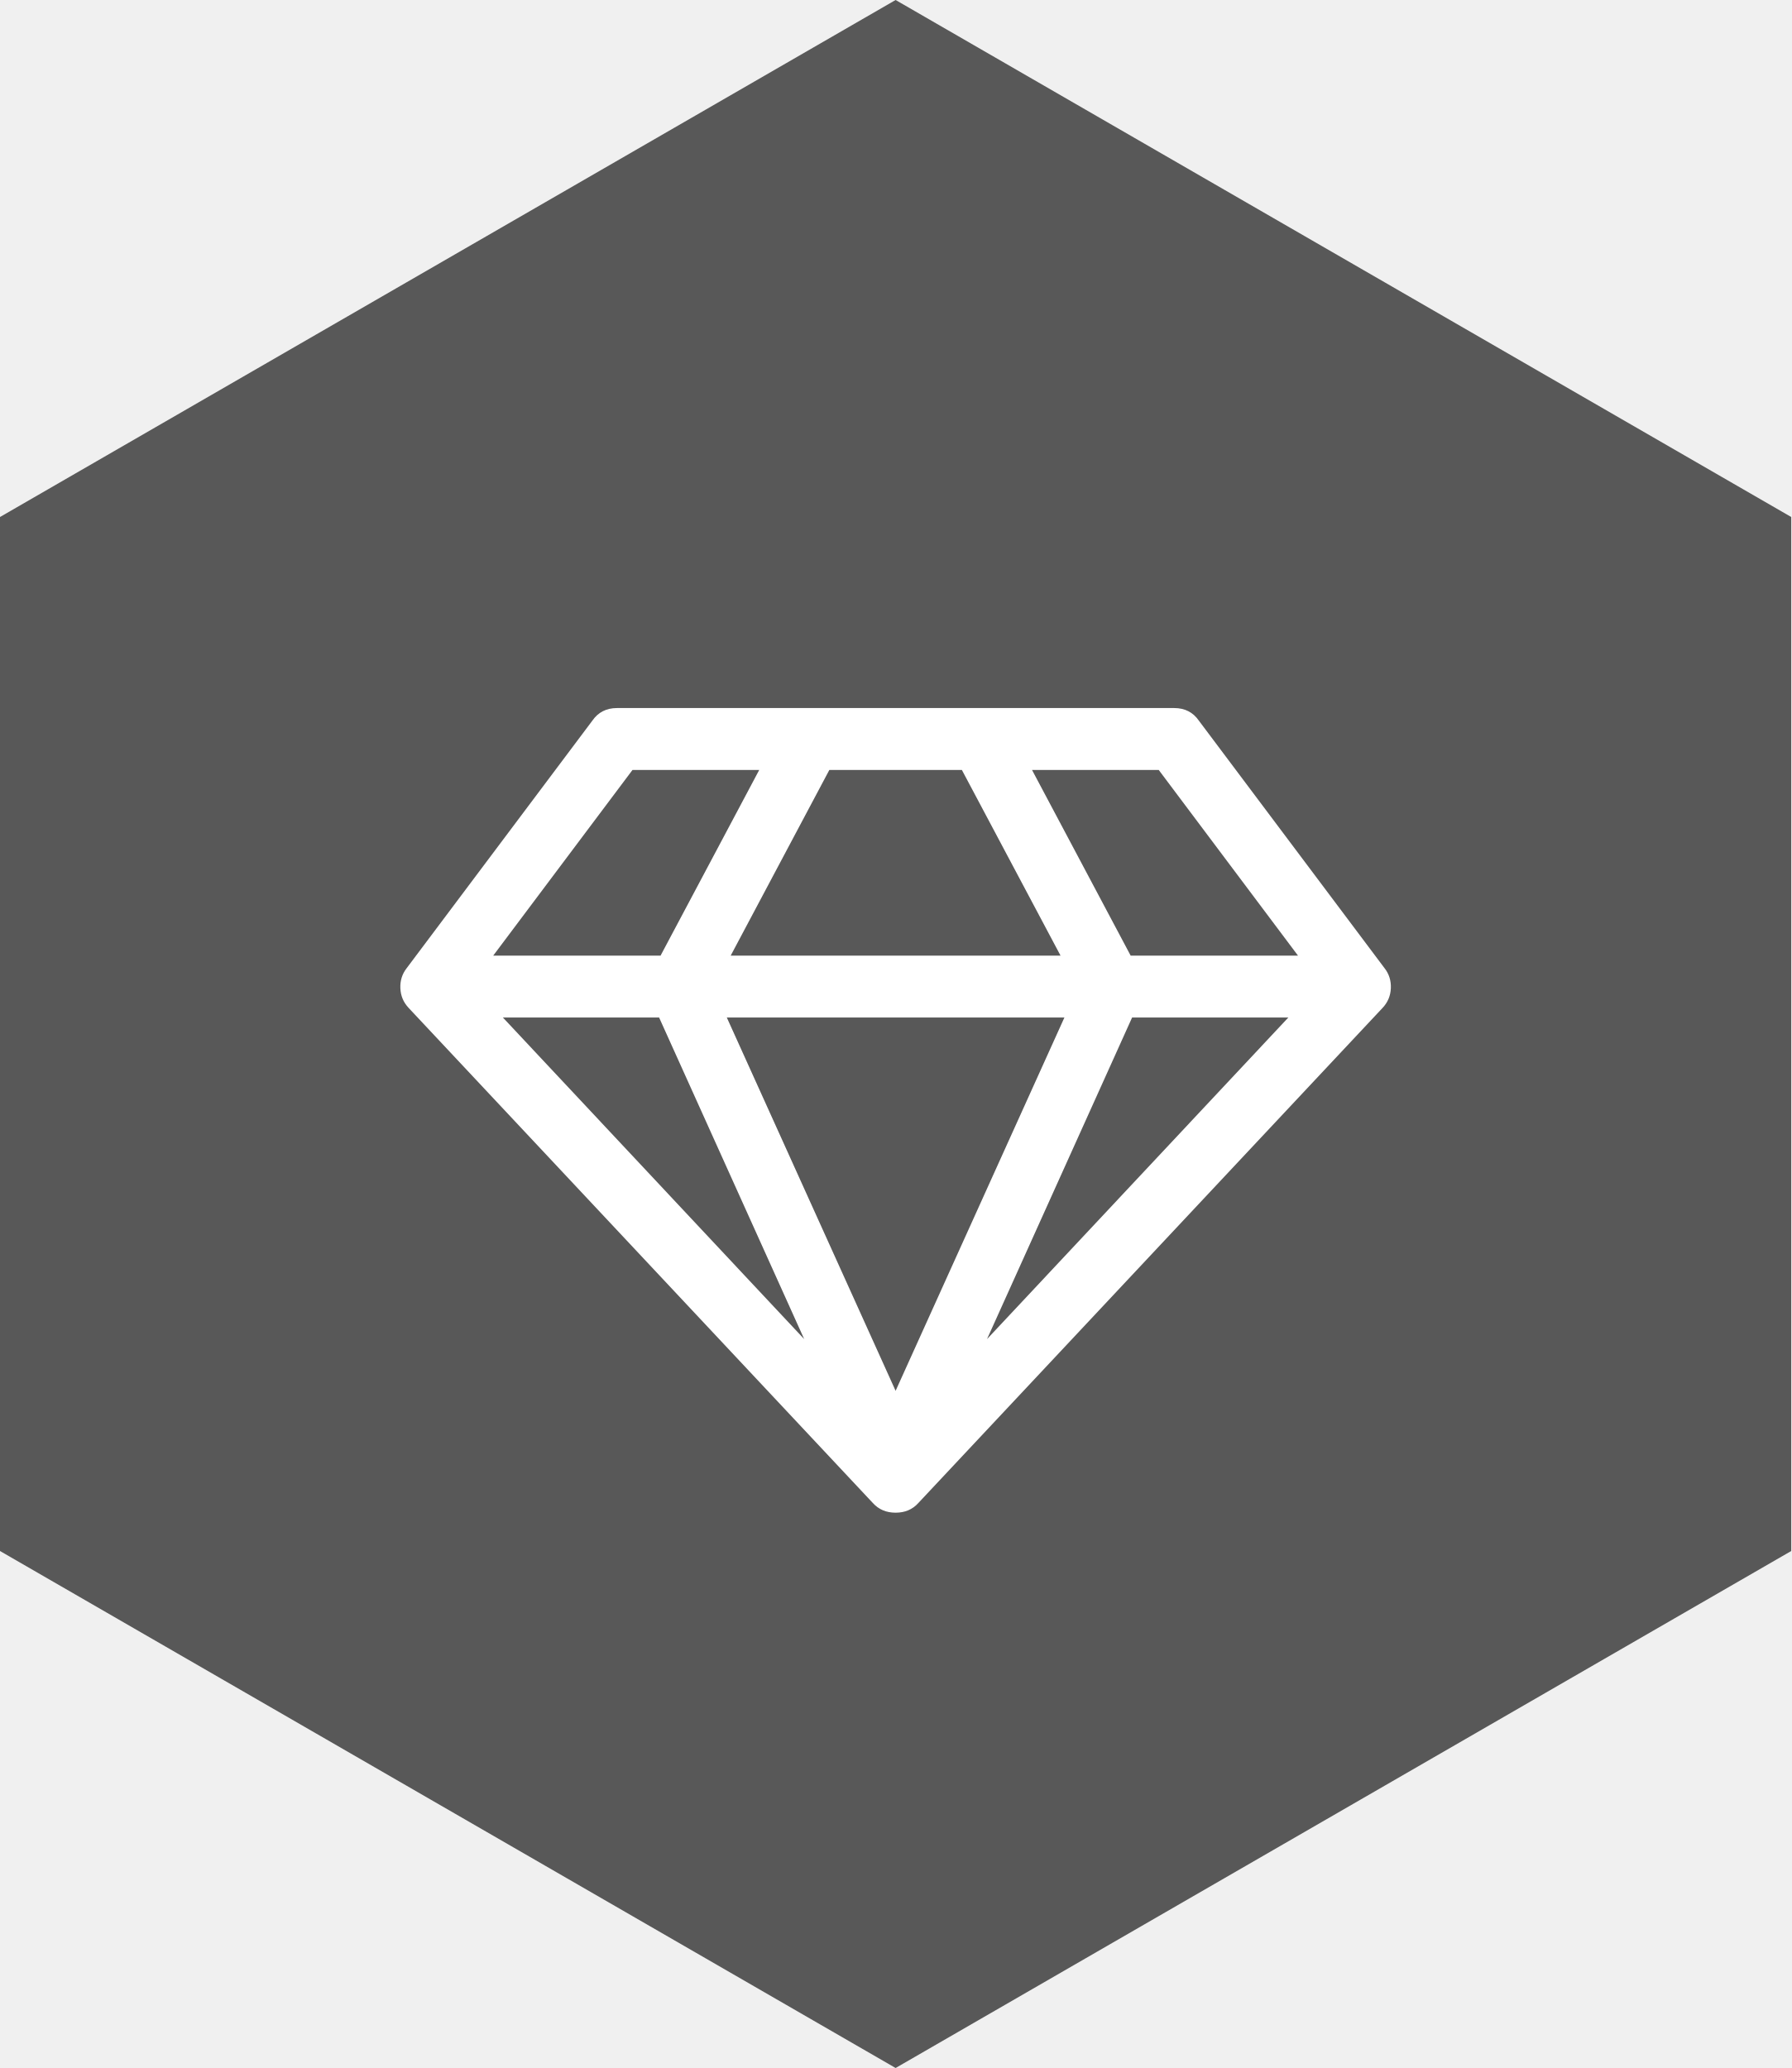
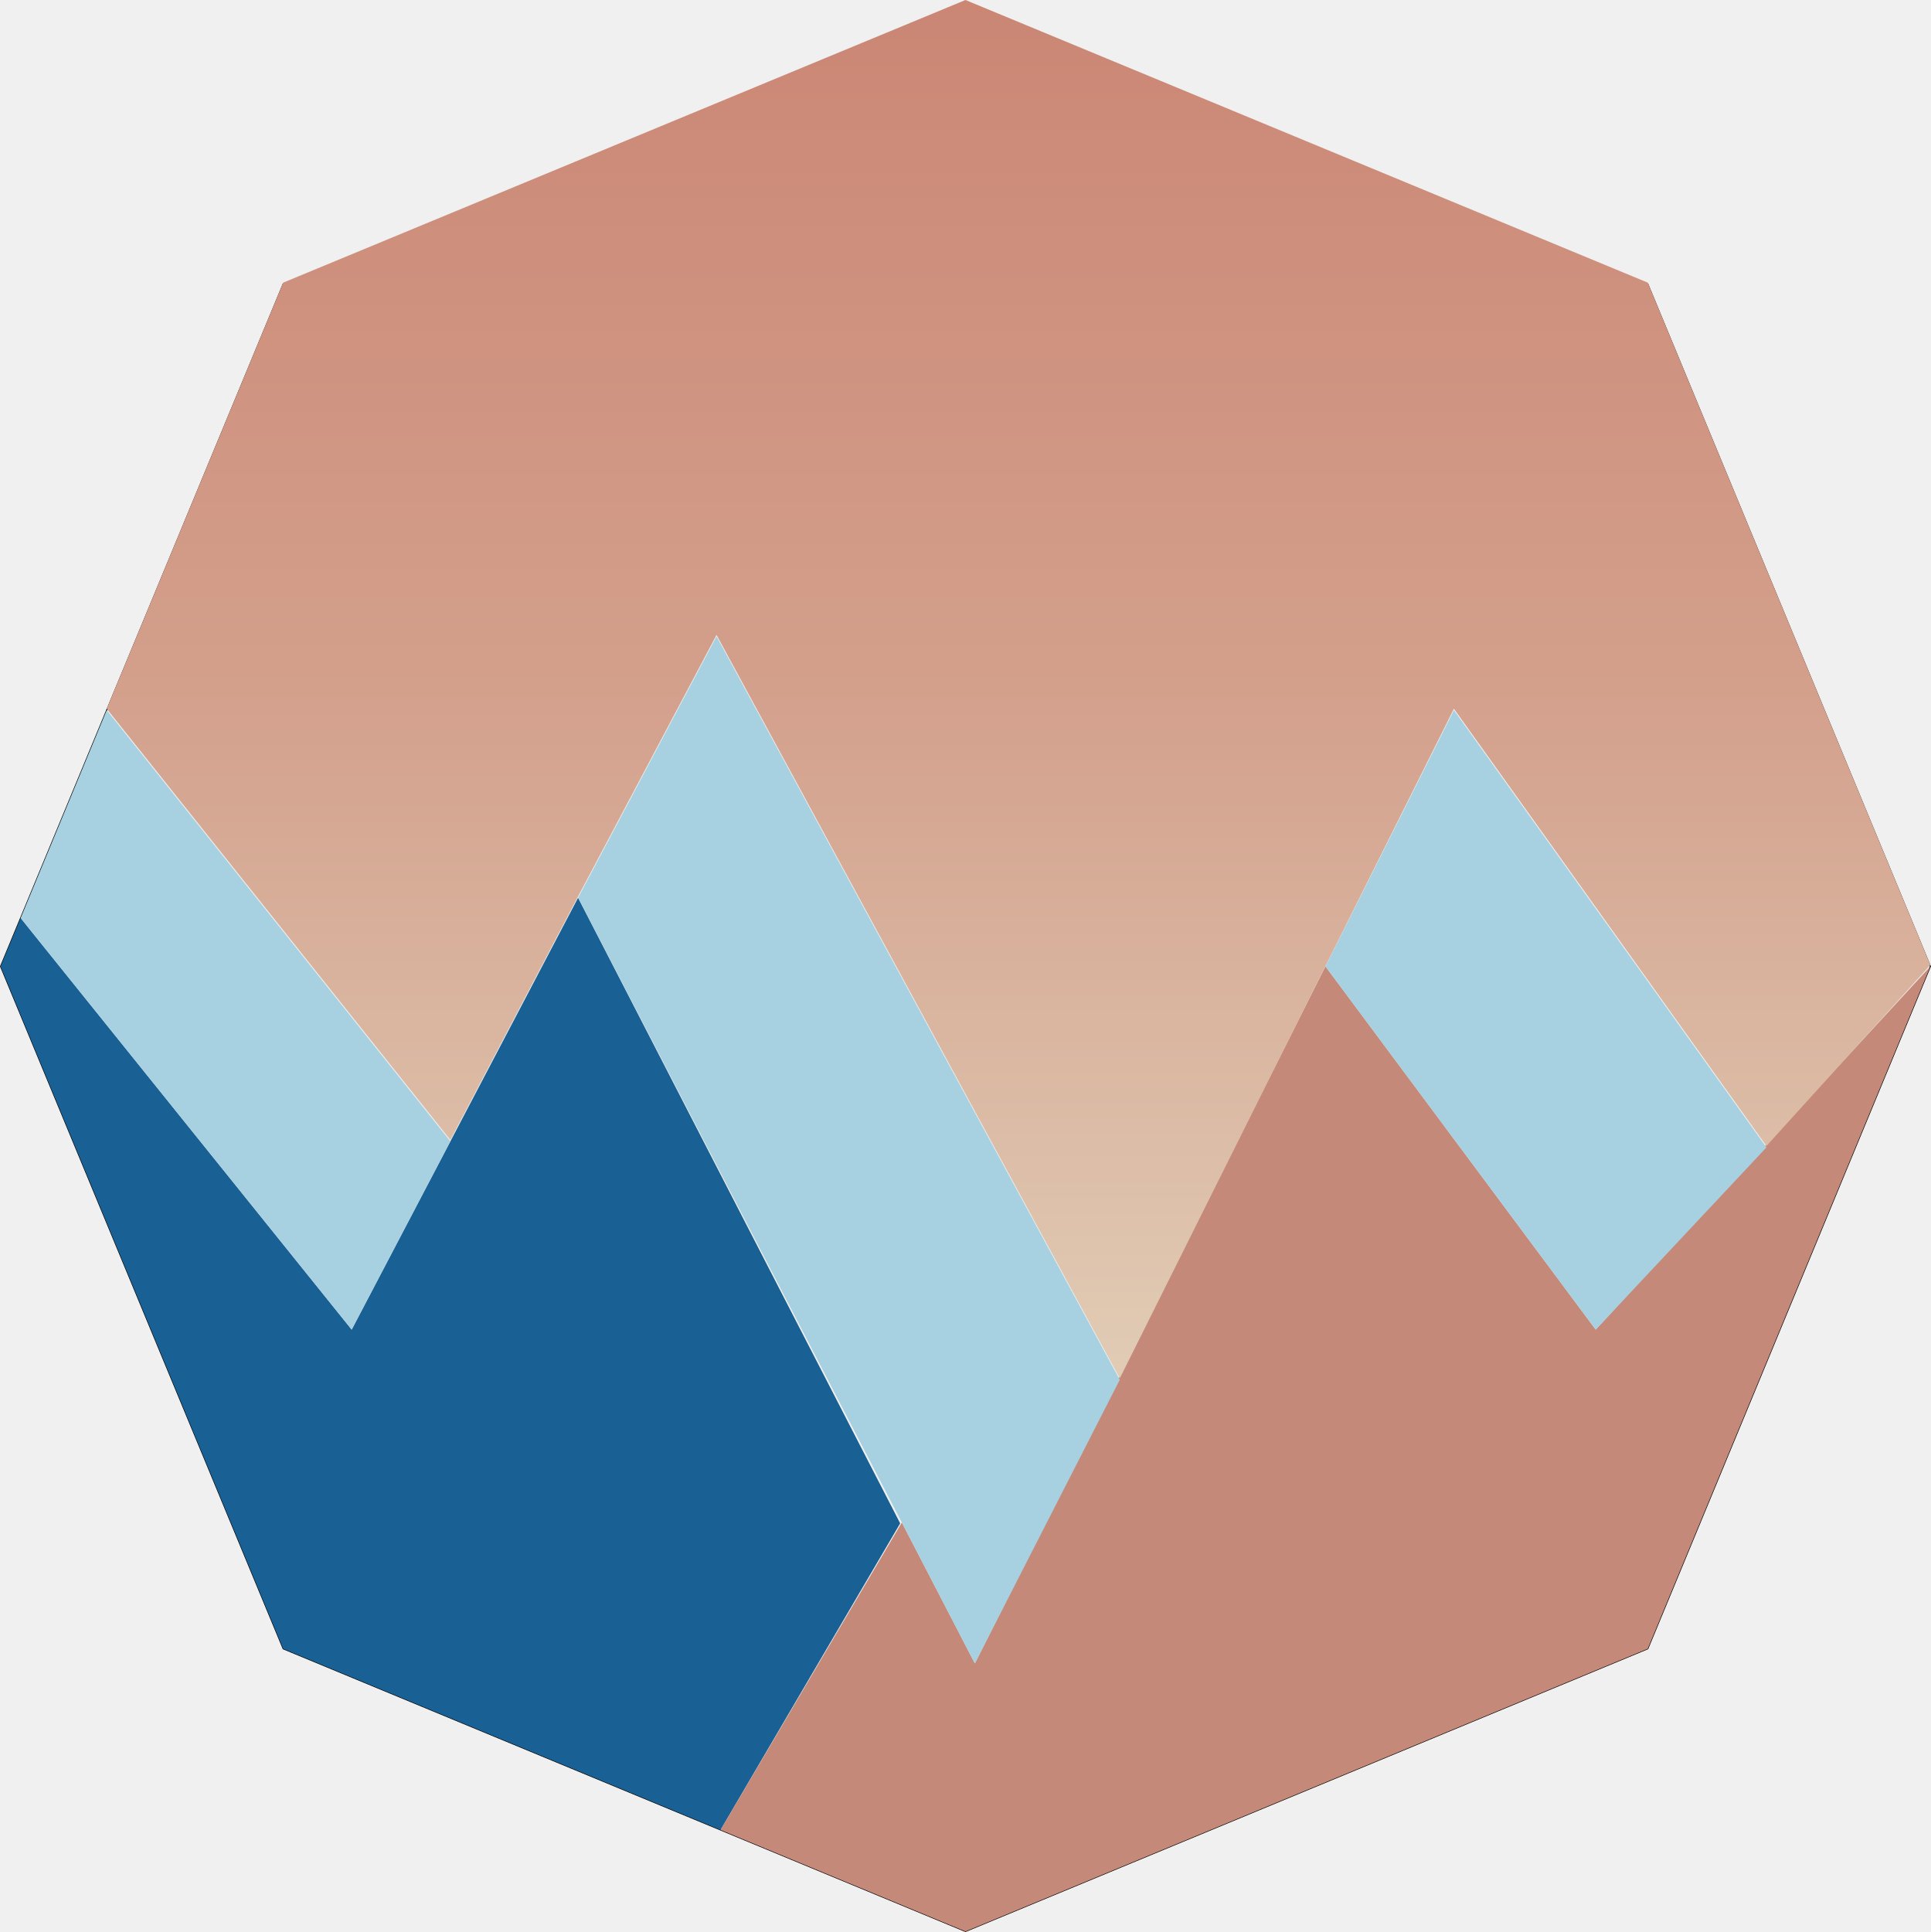
- <svg xmlns="http://www.w3.org/2000/svg" version="1.1" id="Layer_1" x="0px" y="0px" width="149.167px" height="172.243px" viewBox="0 0 149.167 172.243" enable-background="new 0 0 149.167 172.243" xml:space="preserve">
-   <polygon fill="#585858" points="149.167,129.183 74.583,172.243 0,129.183 0,43.061 74.583,0 149.167,43.061 " />
-   <path fill="#FFFFFF" d="M41.88,84.75l25.09,26.783L54.889,84.75H41.88z M74.583,115.841L88.64,84.75H60.527L74.583,115.841z   M55.009,79.594l8.217-15.466H52.673l-11.6,15.466H55.009z M82.196,111.533l25.091-26.783h-13.01L82.196,111.533z M60.849,79.594  h27.469l-8.217-15.466H69.065L60.849,79.594z M94.157,79.594h13.936L96.494,64.128H85.942L94.157,79.594z M99.835,60.02  l15.467,20.621c0.376,0.483,0.55,1.04,0.523,1.671c-0.027,0.632-0.257,1.174-0.686,1.632l-38.664,41.243  c-0.483,0.536-1.113,0.804-1.893,0.804c-0.778,0-1.408-0.268-1.892-0.804L34.026,83.944c-0.429-0.457-0.658-1-0.685-1.632  c-0.027-0.631,0.147-1.188,0.523-1.671L49.331,60.02c0.484-0.699,1.168-1.047,2.054-1.047h46.398  C98.667,58.973,99.353,59.322,99.835,60.02z" />
+ <svg xmlns="http://www.w3.org/2000/svg" id="Layer_2" data-name="Layer 2" viewBox="0 0 1798.51 1799.27">
+   <defs>
+     <style>.cls-1{fill:none;stroke:#000;stroke-miterlimit:10;}.cls-2{fill:#196094;}.cls-3{fill:#a7d1e1;}.cls-4{fill:#c58979;}.cls-5{fill:url(#linear-gradient);}</style>
+     <linearGradient id="linear-gradient" x1="948.69" y1="1283.67" x2="948.69" gradientUnits="userSpaceOnUse">
+       <stop offset="0" stop-color="#e1ccb5" />
+       <stop offset="0.5" stop-color="#d3a08c" />
+       <stop offset="1" stop-color="#cb8674" />
+     </linearGradient>
+   </defs>
+   <polygon class="cls-1" points="899.24 1.3 263.75 264.54 0.54 900.03 263.78 1535.51 899.27 1798.73 1534.75 1535.49 1797.97 900 1534.73 264.51 899.24 1.3" />
+   <polygon class="cls-2" points="29.73 868.06 327.56 1238.28 538.43 836.1 838.43 1418.71 671.11 1704.22 263.78 1535.51 0.54 900.03 19.23 854.92 29.73 868.06" />
+   <polygon class="cls-3" points="99.41 661.33 419.48 1062.95 327.56 1238.28 19.23 854.92 99.41 661.33" />
+   <polygon class="cls-4" points="671.11 1704.22 899.27 1798.73 1534.75 1535.49 1797.97 900 1486.25 1238.28 1234.54 900.01 907.99 1549.14 839.98 1417.91 671.11 1704.22" />
+   <polygon class="cls-3" points="1234.54 900.01 1486.25 1238.28 1645.28 1068.59 1354.17 661.33 1234.54 900.01" />
+   <polygon class="cls-3" points="667.38 592.62 538.43 836.1 839.98 1417.91 907.99 1549.14 1042.95 1284.97 667.38 592.62" />
+   <path class="cls-3" d="M830.37,939.23c-17.08-8.28-37.61-5.15-51.92,7.09-4.9,4.19,2.2,11.24,7.07,7.07,11.1-9.5,28.09-11.81,41.1-4.87,13.22,7.05,20.57,21.73,19.41,36.47-.51,6.42,9.5,6.38,10,0C857.48,966.53,847.21,947.4,830.37,939.23Z" transform="translate(-124.75 -123.99)" />
+   <polyline class="cls-5" points="99.41 660.03 419.48 1061.65 538.43 834.8 667.38 591.32 1042.95 1283.67 1354.17 660.03 1645.28 1067.28 1797.97 898.69 1534.73 263.21 899.24 0 263.75 263.24 99.41 660.03" />
</svg>
